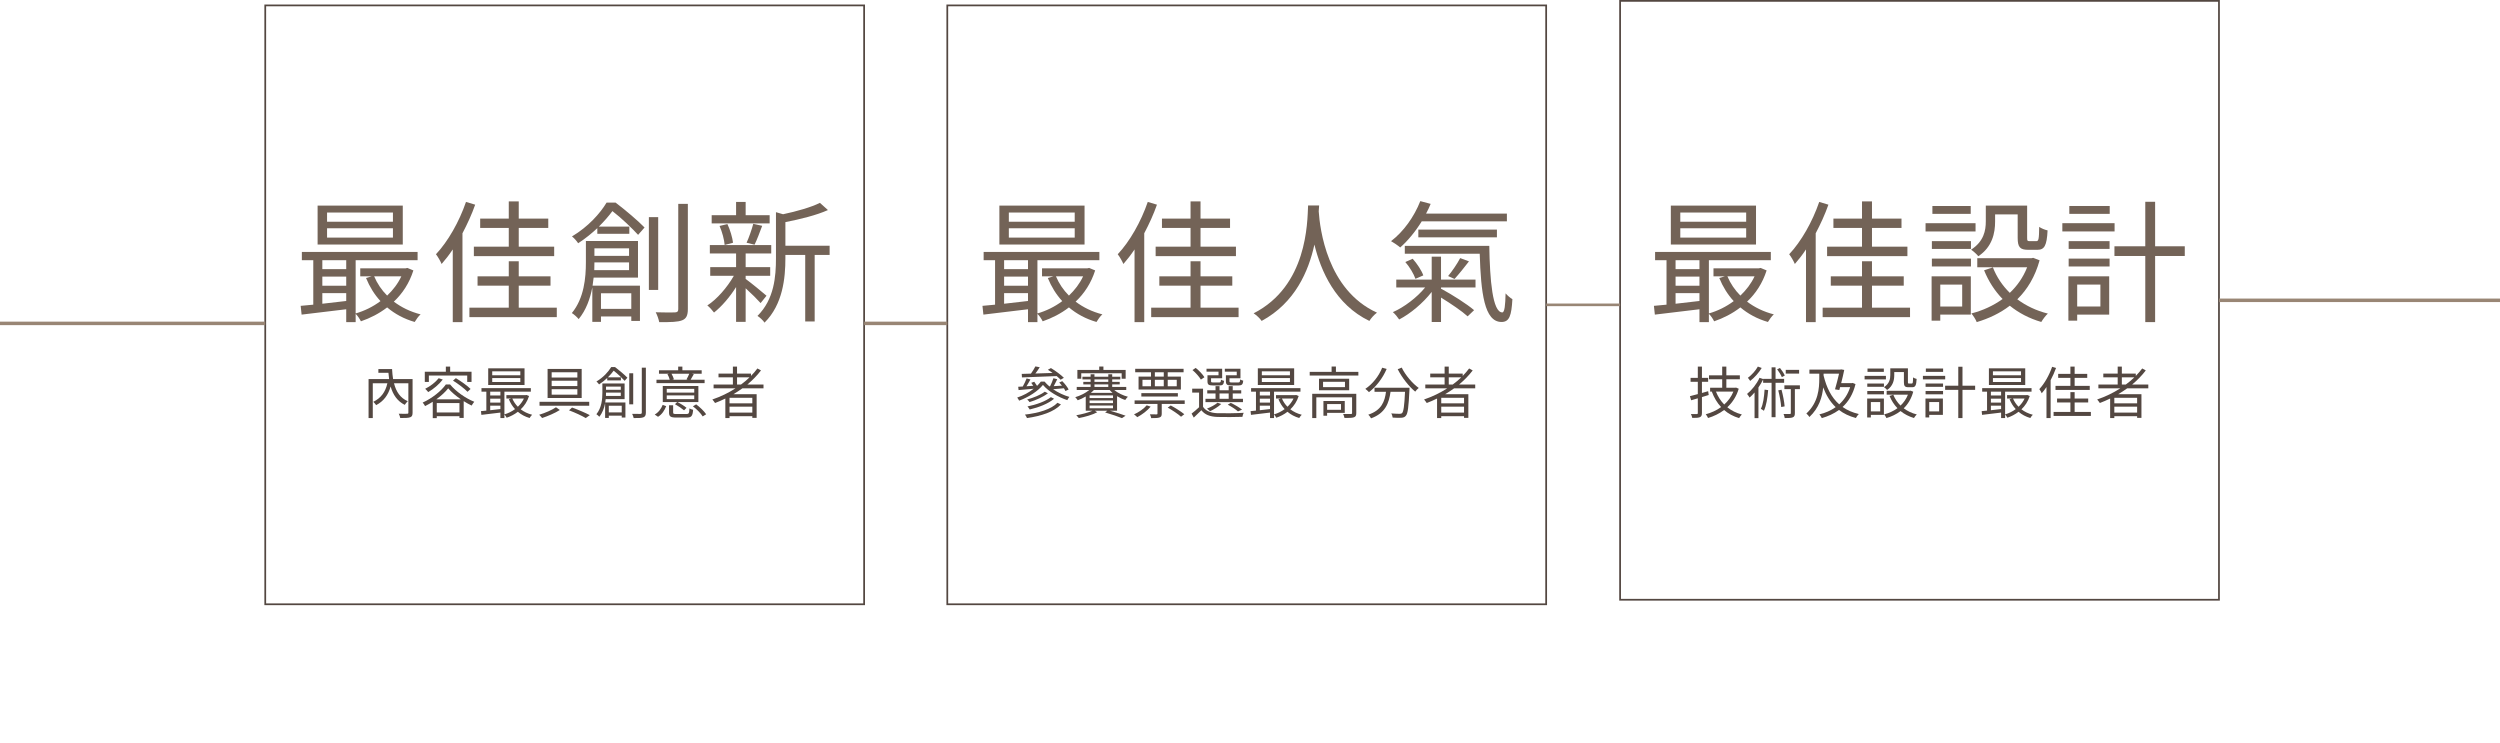
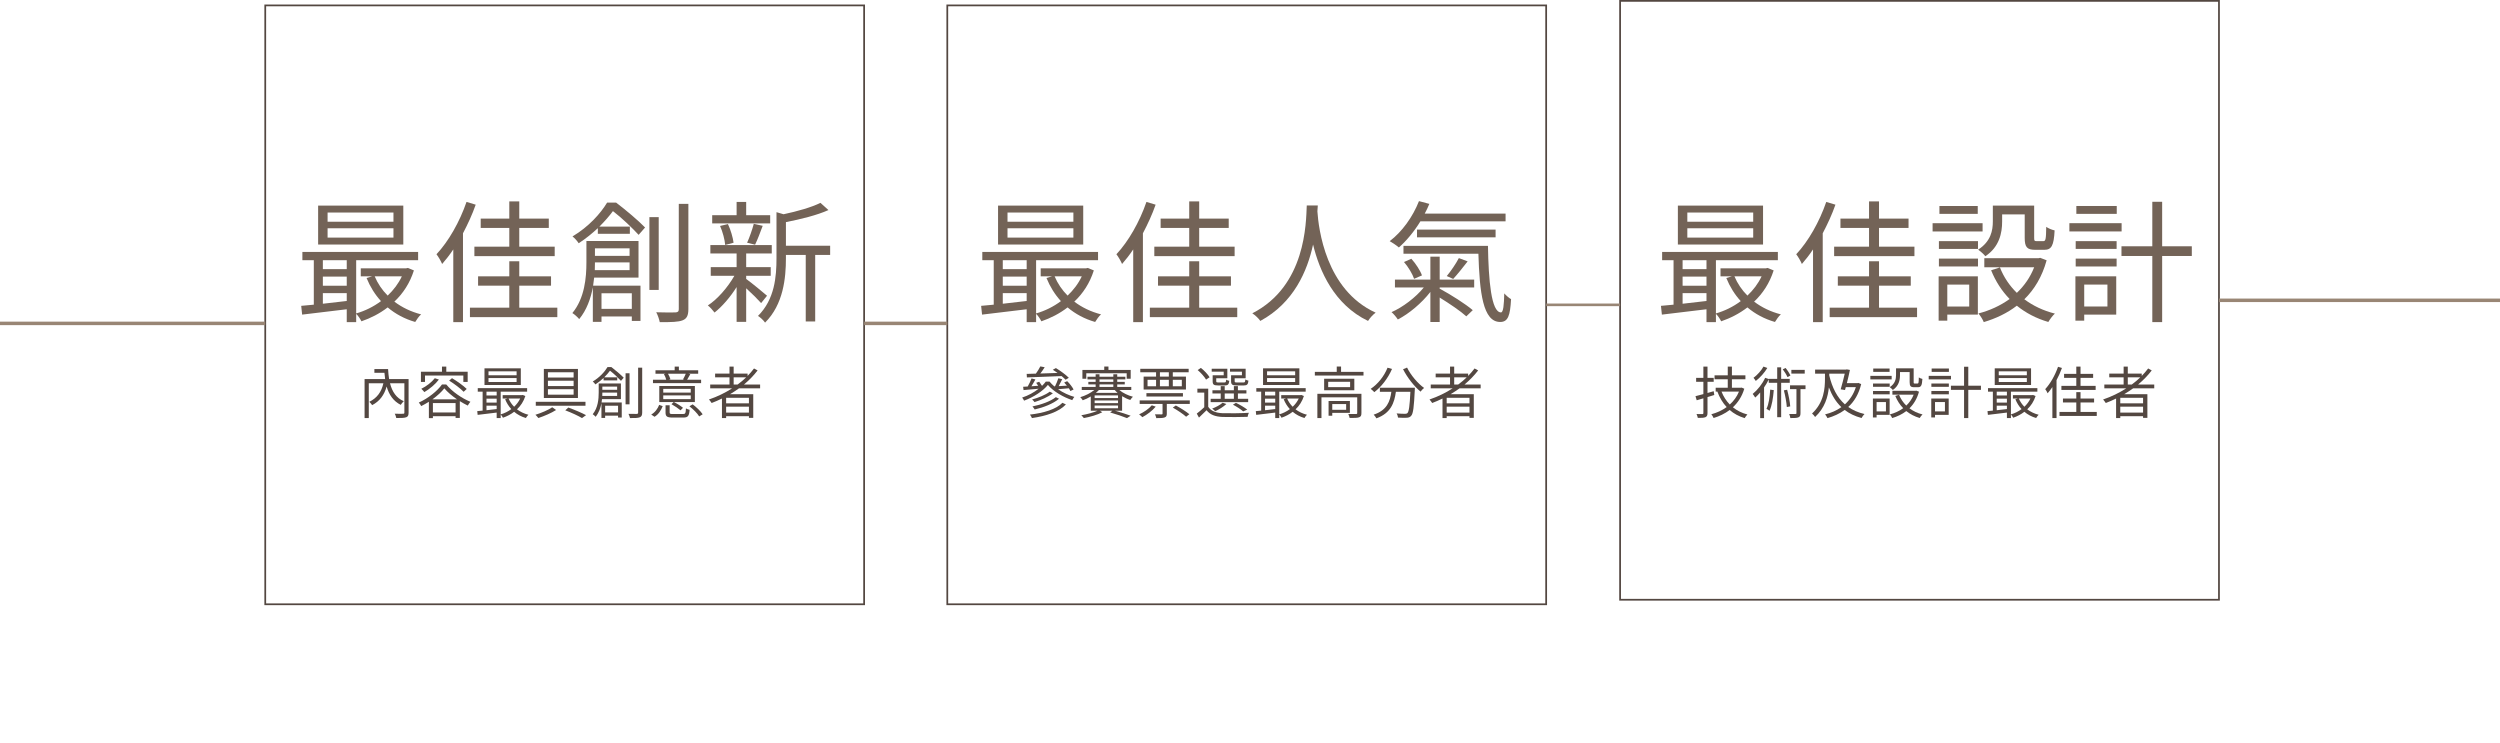
<svg xmlns="http://www.w3.org/2000/svg" viewBox="0 0 1429.02 424.57">
  <defs>
-     <style>.cls-1{font-size:75px;fill:#736357;font-family:PingFang-TC-Regular-B5pc-H, PingFang TC;letter-spacing:0.04em;}.cls-2{letter-spacing:0.04em;}.cls-3{letter-spacing:0.04em;}.cls-4{letter-spacing:0.05em;}.cls-5{letter-spacing:0.04em;}.cls-6{letter-spacing:0.04em;}.cls-7{letter-spacing:0.05em;}.cls-8{letter-spacing:0.04em;}.cls-9{letter-spacing:0.04em;}.cls-10{letter-spacing:0.05em;}.cls-11,.cls-12,.cls-13{fill:none;stroke-miterlimit:10;}.cls-11{stroke:#534741;}.cls-12,.cls-13{stroke:#998675;}.cls-12{stroke-width:2px;}.cls-13{stroke-width:1.5px;}.cls-14,.cls-21,.cls-29{font-size:32px;fill:#534741;font-family:PingFangTC-Thin, PingFang TC;font-weight:200;}.cls-14{letter-spacing:0.04em;}.cls-15{letter-spacing:0.04em;}.cls-16{letter-spacing:0.04em;}.cls-17{letter-spacing:0.04em;}.cls-18{letter-spacing:0.04em;}.cls-19{letter-spacing:0.04em;}.cls-20{letter-spacing:0.04em;}.cls-21{letter-spacing:0.04em;}.cls-22{letter-spacing:0.04em;}.cls-23{letter-spacing:0.04em;}.cls-24{letter-spacing:0.04em;}.cls-25{letter-spacing:0.04em;}.cls-26{letter-spacing:0.04em;}.cls-27{letter-spacing:0.04em;}.cls-28{letter-spacing:0.04em;}.cls-29{letter-spacing:0.03em;}.cls-30{letter-spacing:0.04em;}.cls-31{letter-spacing:0.04em;}.cls-32{letter-spacing:0.04em;}.cls-33{letter-spacing:0.03em;}.cls-34{letter-spacing:0.04em;}</style>
+     <style>.cls-1{font-size:75px;fill:#736357;letter-spacing:0.04em;}.cls-1,.cls-14,.cls-21,.cls-28{font-family:PingFang-TC-Regular-B5pc-H, PingFang TC;}.cls-2{letter-spacing:0.04em;}.cls-3{letter-spacing:0.04em;}.cls-4{letter-spacing:0.05em;}.cls-5{letter-spacing:0.04em;}.cls-6{letter-spacing:0.04em;}.cls-7{letter-spacing:0.05em;}.cls-8{letter-spacing:0.04em;}.cls-9{letter-spacing:0.04em;}.cls-10{letter-spacing:0.05em;}.cls-11,.cls-12,.cls-13{fill:none;stroke-miterlimit:10;}.cls-11{stroke:#534741;}.cls-12,.cls-13{stroke:#998675;}.cls-12{stroke-width:2px;}.cls-13{stroke-width:1.5px;}.cls-14,.cls-21,.cls-28{font-size:32px;fill:#534741;}.cls-14{letter-spacing:0.04em;}.cls-15{letter-spacing:0.04em;}.cls-16{letter-spacing:0.04em;}.cls-17{letter-spacing:0.04em;}.cls-18{letter-spacing:0.04em;}.cls-19{letter-spacing:0.04em;}.cls-20{letter-spacing:0.04em;}.cls-21{letter-spacing:0.04em;}.cls-22{letter-spacing:0.04em;}.cls-23{letter-spacing:0.04em;}.cls-24{letter-spacing:0.04em;}.cls-25{letter-spacing:0.04em;}.cls-26{letter-spacing:0.04em;}.cls-27{letter-spacing:0.04em;}.cls-28{letter-spacing:0.03em;}.cls-29{letter-spacing:0.04em;}.cls-30{letter-spacing:0.04em;}.cls-31{letter-spacing:0.04em;}</style>
  </defs>
  <g id="Layer_2" data-name="Layer 2">
    <g id="圖層_2" data-name="圖層 2">
-       <text class="cls-1" transform="translate(557.91 178.12)">最<tspan class="cls-2" x="78.07" y="0">佳</tspan>
+       <text class="cls-1" transform="translate(557.15 178.12)">最<tspan class="cls-2" x="78.07" y="0">佳</tspan>
        <tspan class="cls-3" x="156.21" y="0">人</tspan>
        <tspan class="cls-4" x="234.29" y="0">氣</tspan>
      </text>
-       <text class="cls-1" transform="translate(168.2 178.12)">最<tspan class="cls-5" x="78.07" y="0">佳</tspan>
+       <text class="cls-1" transform="translate(168.5 178.12)">最<tspan class="cls-5" x="78.07" y="0">佳</tspan>
        <tspan class="cls-6" x="156.2" y="0">創</tspan>
        <tspan class="cls-7" x="234.02" y="0">新</tspan>
      </text>
-       <text class="cls-1" transform="translate(941.72 178.12)">最<tspan class="cls-8" x="78.07" y="0">佳</tspan>
+       <text class="cls-1" transform="translate(945.74 178.12)">最<tspan class="cls-8" x="78.07" y="0">佳</tspan>
        <tspan class="cls-9" x="156.1" y="0">設</tspan>
        <tspan class="cls-10" x="234.29" y="0">計</tspan>
      </text>
      <rect class="cls-11" x="541.48" y="3.09" width="342.32" height="342.32" />
      <rect class="cls-11" x="151.62" y="3.09" width="342.32" height="342.32" />
      <rect class="cls-11" x="926.06" y="0.5" width="342.32" height="342.32" />
      <line class="cls-12" x1="493.95" y1="184.85" x2="541.48" y2="184.85" />
      <line class="cls-13" x1="883.8" y1="174.25" x2="926.06" y2="174.25" />
      <line class="cls-12" x1="1268.39" y1="171.66" x2="1429.02" y2="171.66" />
      <line class="cls-12" x1="151.62" y1="184.85" y2="184.85" />
-       <text class="cls-14" transform="translate(580.31 236.41)">參<tspan class="cls-15" x="33.26" y="0">賽</tspan>
-         <tspan class="cls-16" x="66.5" y="0">票</tspan>
-         <tspan class="cls-17" x="99.72" y="0">選</tspan>
-         <tspan class="cls-18" x="132.97" y="0">最高</tspan>
-         <tspan class="cls-19" x="199.39" y="0">分</tspan>
-         <tspan class="cls-20" x="232.67" y="0">者</tspan>
+       <text class="cls-14" transform="translate(583.14 236.41)">參<tspan class="cls-15" x="33.31" y="0">賽</tspan>
+         <tspan class="cls-16" x="66.57" y="0">票選</tspan>
+         <tspan class="cls-17" x="133.12" y="0">最</tspan>
+         <tspan class="cls-18" x="166.36" y="0">高</tspan>
+         <tspan class="cls-19" x="199.62" y="0">分</tspan>
+         <tspan class="cls-20" x="232.95" y="0">者</tspan>
      </text>
-       <text class="cls-21" transform="translate(964.78 236.41)">技<tspan class="cls-22" x="33.34" y="0">術</tspan>
-         <tspan class="cls-23" x="66.62" y="0">及</tspan>
-         <tspan class="cls-24" x="99.82" y="0">設</tspan>
-         <tspan class="cls-25" x="133.15" y="0">計</tspan>
-         <tspan class="cls-26" x="166.39" y="0">最</tspan>
-         <tspan class="cls-27" x="199.66" y="0">佳</tspan>
-         <tspan class="cls-28" x="232.94" y="0">者</tspan>
+       <text class="cls-21" transform="translate(967.96 236.41)">技<tspan class="cls-22" x="33.37" y="0">術</tspan>
+         <tspan class="cls-23" x="66.69" y="0">及</tspan>
+         <tspan class="cls-24" x="99.92" y="0">設</tspan>
+         <tspan class="cls-25" x="133.28" y="0">計</tspan>
+         <tspan class="cls-26" x="166.54" y="0">最</tspan>
+         <tspan class="cls-27" x="199.85" y="0">佳</tspan>
+         <tspan class="cls-20" x="233.16" y="0">者</tspan>
      </text>
-       <text class="cls-29" transform="translate(207.16 236.41)">內<tspan class="cls-30" x="33" y="0">容</tspan>
-         <tspan class="cls-31" x="66.2" y="0">最</tspan>
-         <tspan class="cls-32" x="99.41" y="0">具</tspan>
-         <tspan class="cls-33" x="132.68" y="0">創</tspan>
-         <tspan class="cls-34" x="165.74" y="0">意</tspan>
-         <tspan class="cls-20" x="199" y="0">者</tspan>
+       <text class="cls-28" transform="translate(204.88 236.41)">內<tspan class="cls-29" x="33.07" y="0">容最</tspan>
+         <tspan class="cls-30" x="99.55" y="0">具</tspan>
+         <tspan class="cls-31" x="132.86" y="0">創</tspan>
+         <tspan class="cls-22" x="166.02" y="0">意</tspan>
+         <tspan class="cls-20" x="199.34" y="0">者</tspan>
      </text>
    </g>
  </g>
</svg>
